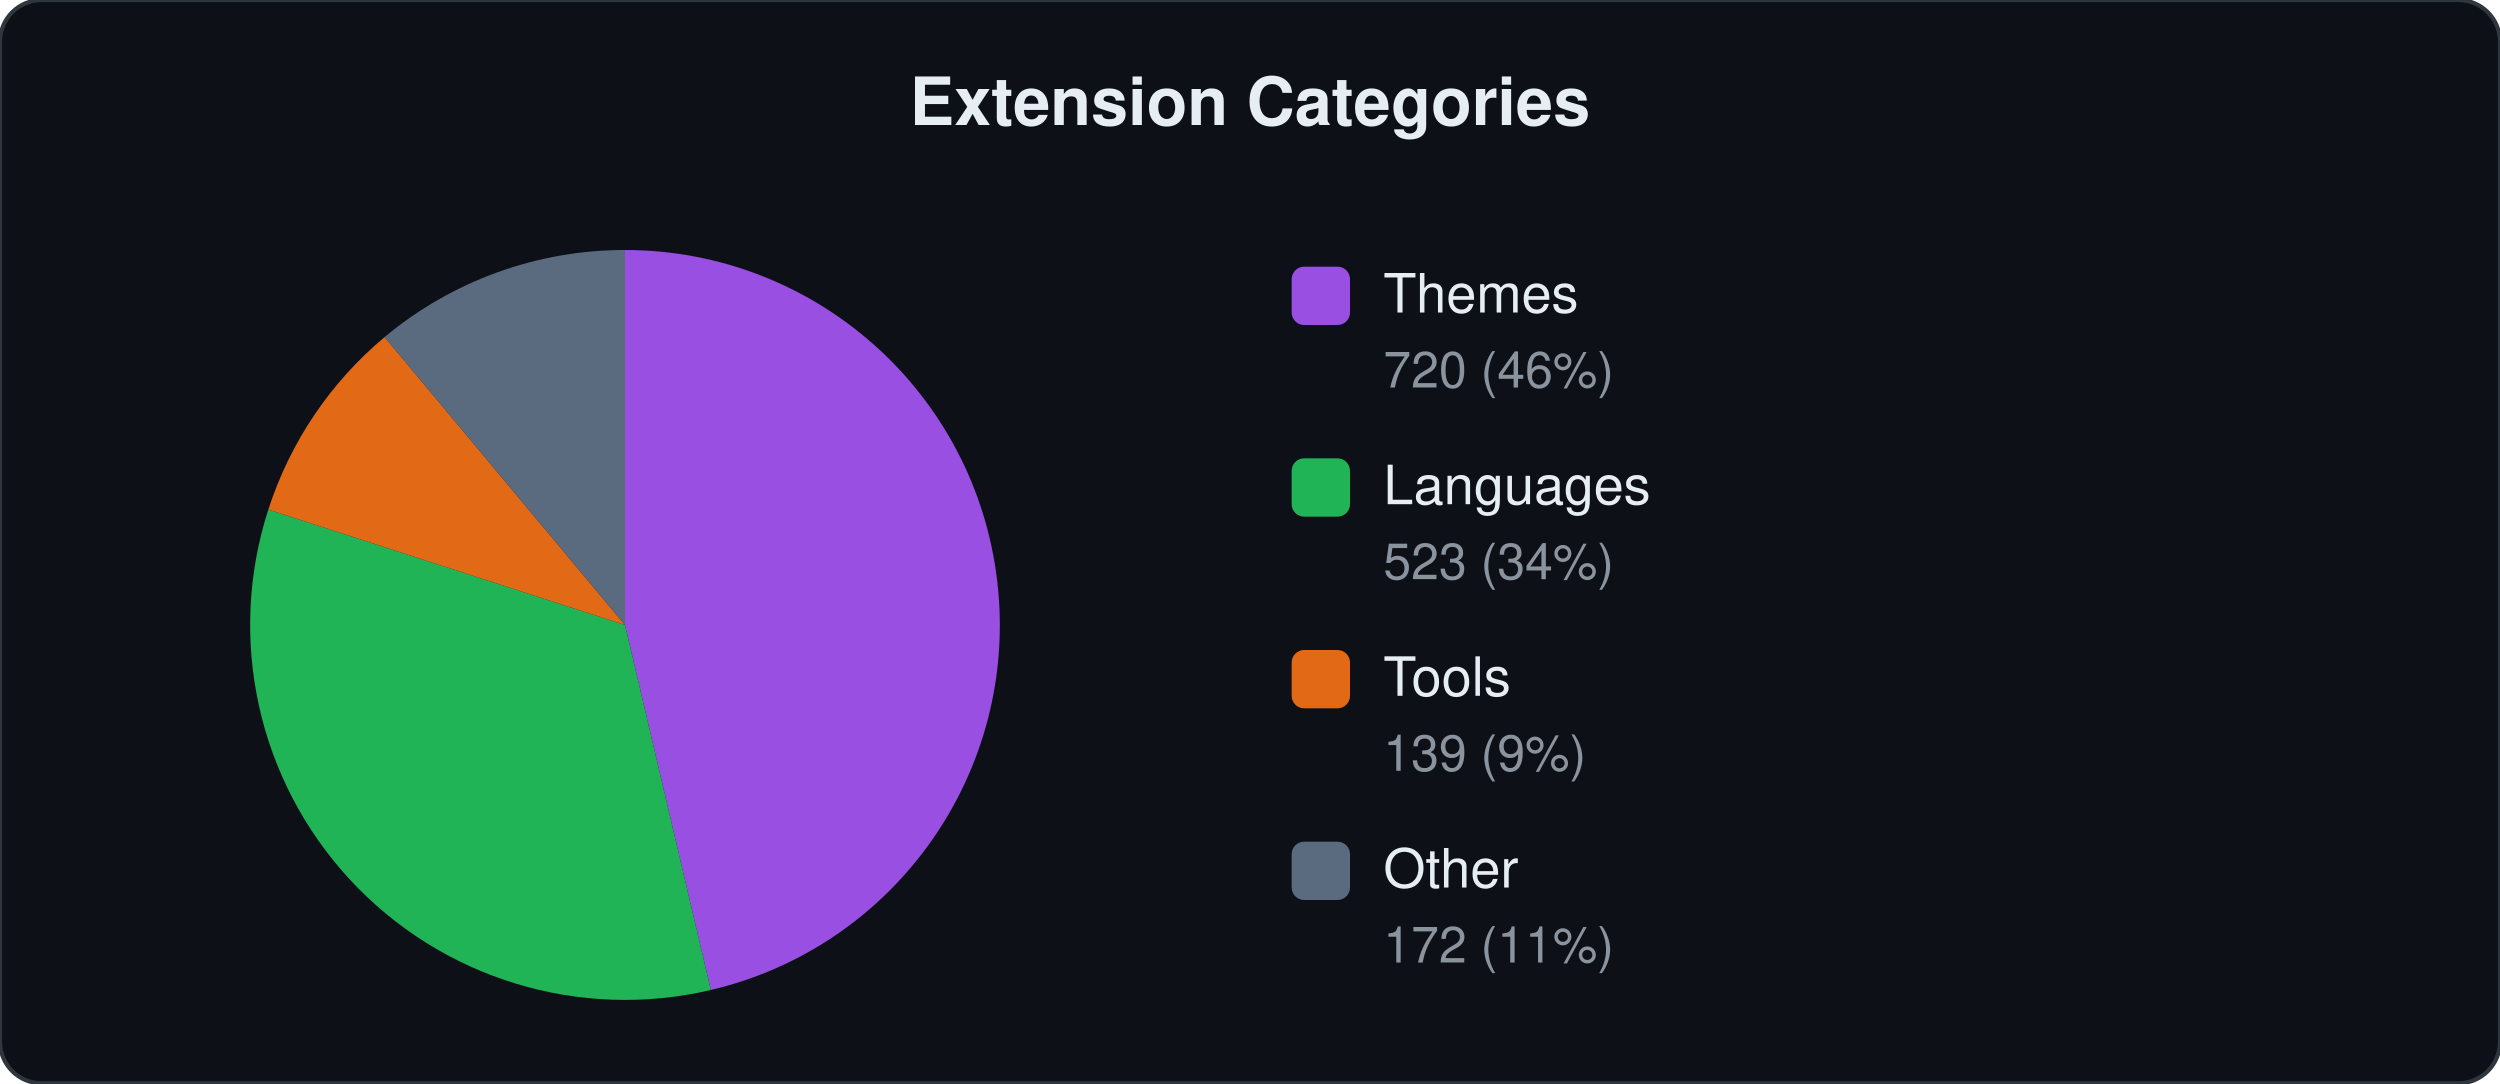
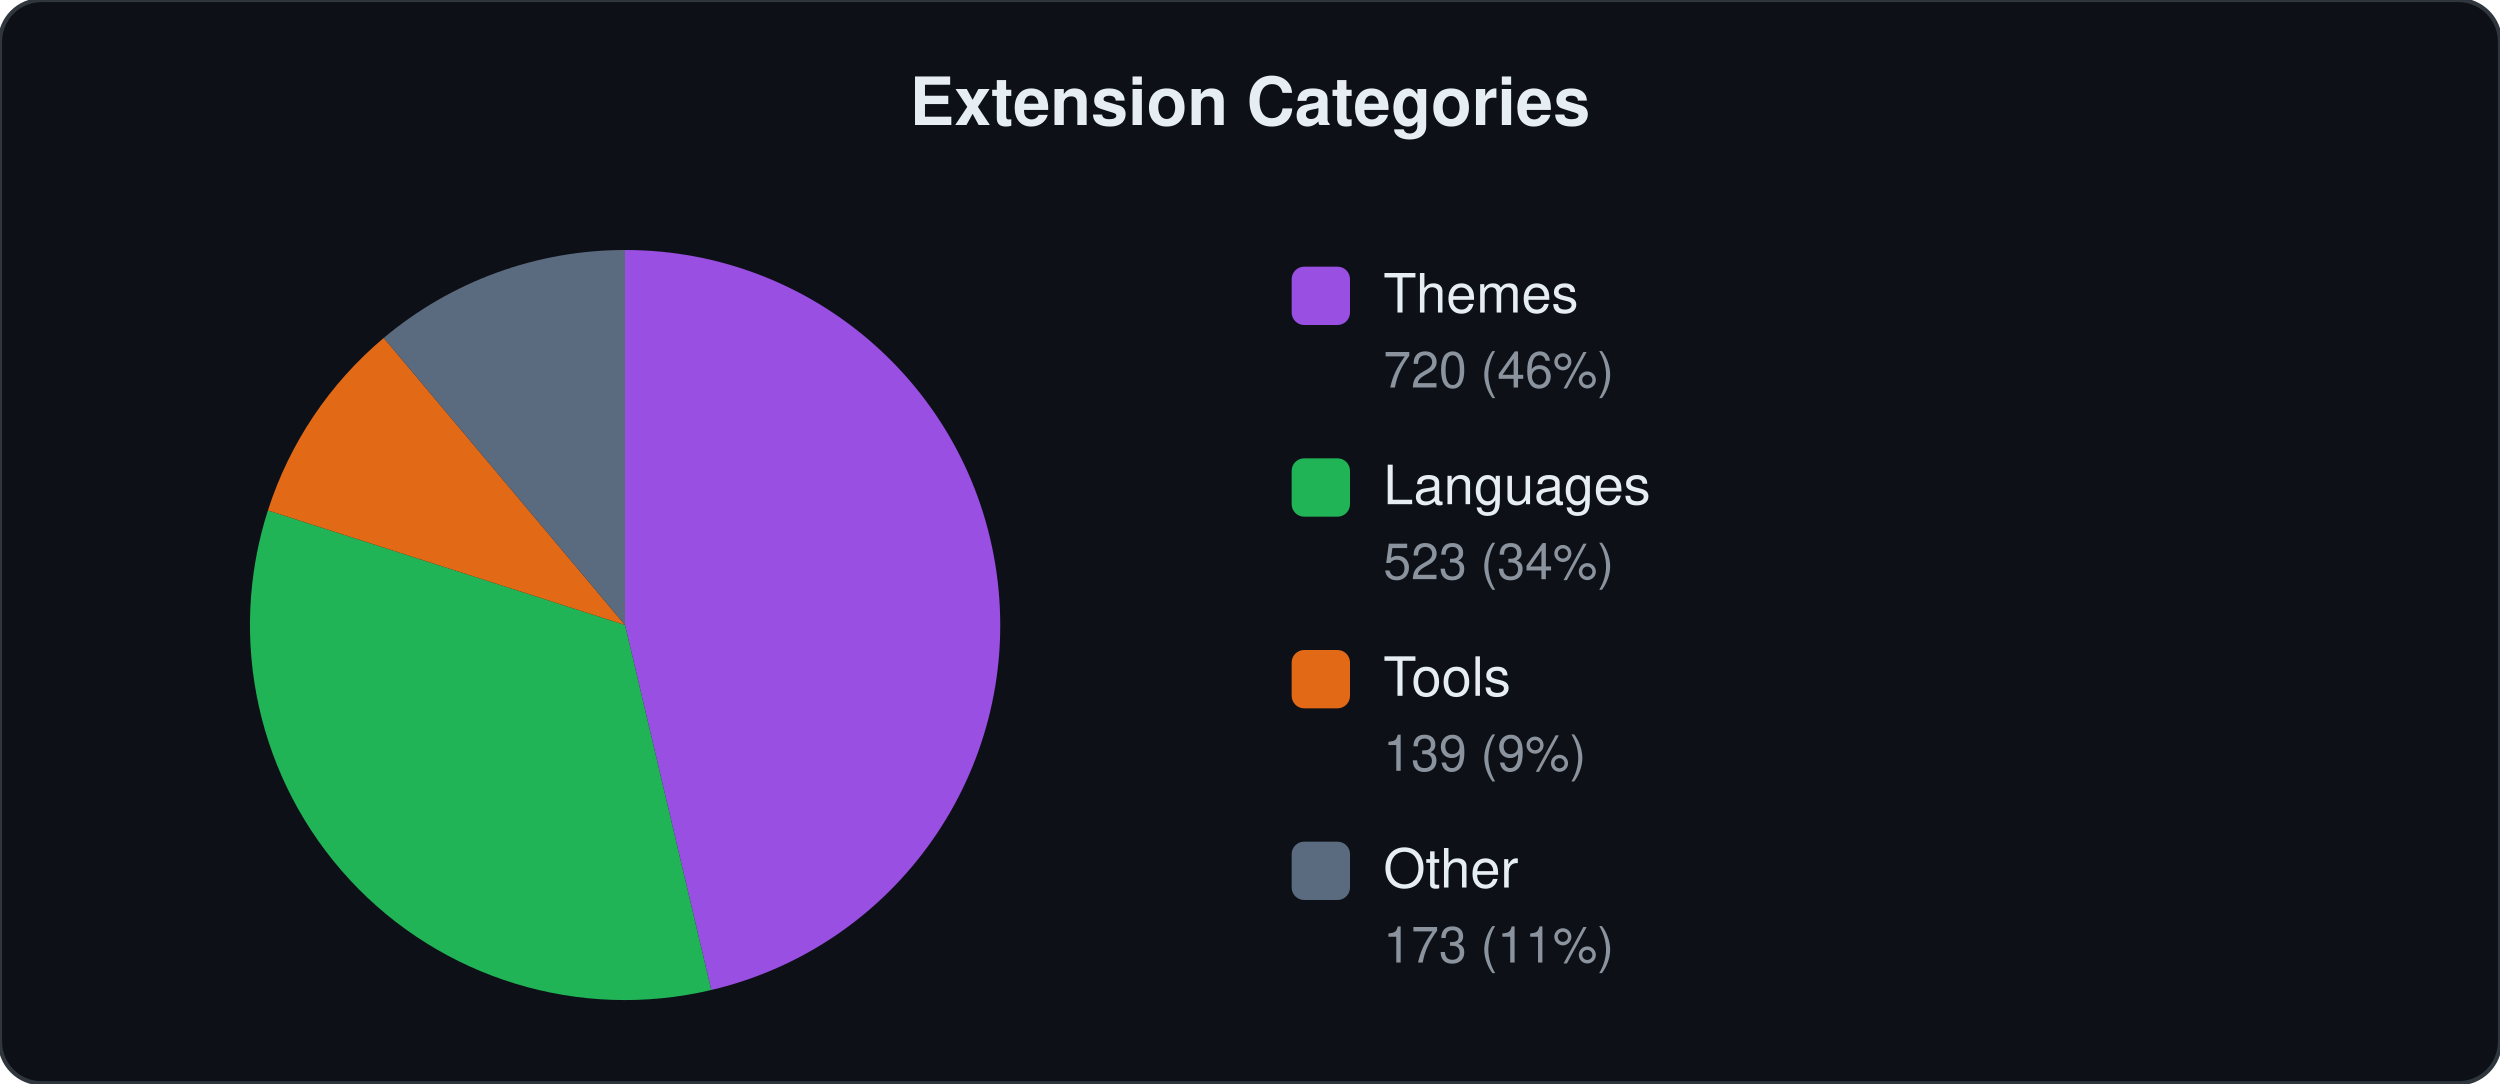
<svg xmlns="http://www.w3.org/2000/svg" viewBox="0 0 600 260" width="600" height="260">
  <style>text{font-family:-apple-system,BlinkMacSystemFont,"Segoe UI",Helvetica,Arial,sans-serif;fill:#e6edf3}.label{font-size:13px}.count{font-size:12px;fill:#8b949e}.title{font-size:16px;font-weight:600}</style>
  <rect width="600" height="260" rx="10" fill="#0d1117" stroke="#30363d" stroke-width="1" />
  <text x="300" y="30" text-anchor="middle" class="title">Extension Categories</text>
-   <path d="M150.0,150.0 L150.0,60.0 A90,90 0 0,1 170.6,237.6 Z" fill="#a855f7" opacity="0.9" />
-   <path d="M150.0,150.0 L170.6,237.6 A90,90 0 0,1 64.4,122.3 Z" fill="#22c55e" opacity="0.9" />
-   <path d="M150.0,150.0 L64.4,122.3 A90,90 0 0,1 92.3,80.9 Z" fill="#f97316" opacity="0.9" />
-   <path d="M150.0,150.0 L92.3,80.9 A90,90 0 0,1 150.0,60.0 Z" fill="#64748b" opacity="0.9" />
+   <path d="M150.0,150.0 L150.0,60.0 A90,90 0 0,1 170.7,237.6 Z" fill="#a855f7" opacity="0.9" />
+   <path d="M150.0,150.0 L170.7,237.6 A90,90 0 0,1 64.3,122.5 Z" fill="#22c55e" opacity="0.9" />
+   <path d="M150.0,150.0 L64.3,122.5 A90,90 0 0,1 92.1,81.1 Z" fill="#f97316" opacity="0.9" />
+   <path d="M150.0,150.0 L92.1,81.1 A90,90 0 0,1 150.0,60.0 Z" fill="#64748b" opacity="0.9" />
  <rect x="310" y="64" width="14" height="14" rx="3" fill="#a855f7" opacity="0.9" />
  <text x="332" y="75" class="label">Themes</text>
  <text x="332" y="93" class="count">720 (46%)</text>
  <rect x="310" y="110" width="14" height="14" rx="3" fill="#22c55e" opacity="0.9" />
  <text x="332" y="121" class="label">Languages</text>
  <text x="332" y="139" class="count">523 (34%)</text>
  <rect x="310" y="156" width="14" height="14" rx="3" fill="#f97316" opacity="0.9" />
  <text x="332" y="167" class="label">Tools</text>
  <text x="332" y="185" class="count">139 (9%)</text>
  <rect x="310" y="202" width="14" height="14" rx="3" fill="#64748b" opacity="0.9" />
  <text x="332" y="213" class="label">Other</text>
-   <text x="332" y="231" class="count">172 (11%)</text>
+   <text x="332" y="231" class="count">173 (11%)</text>
</svg>
